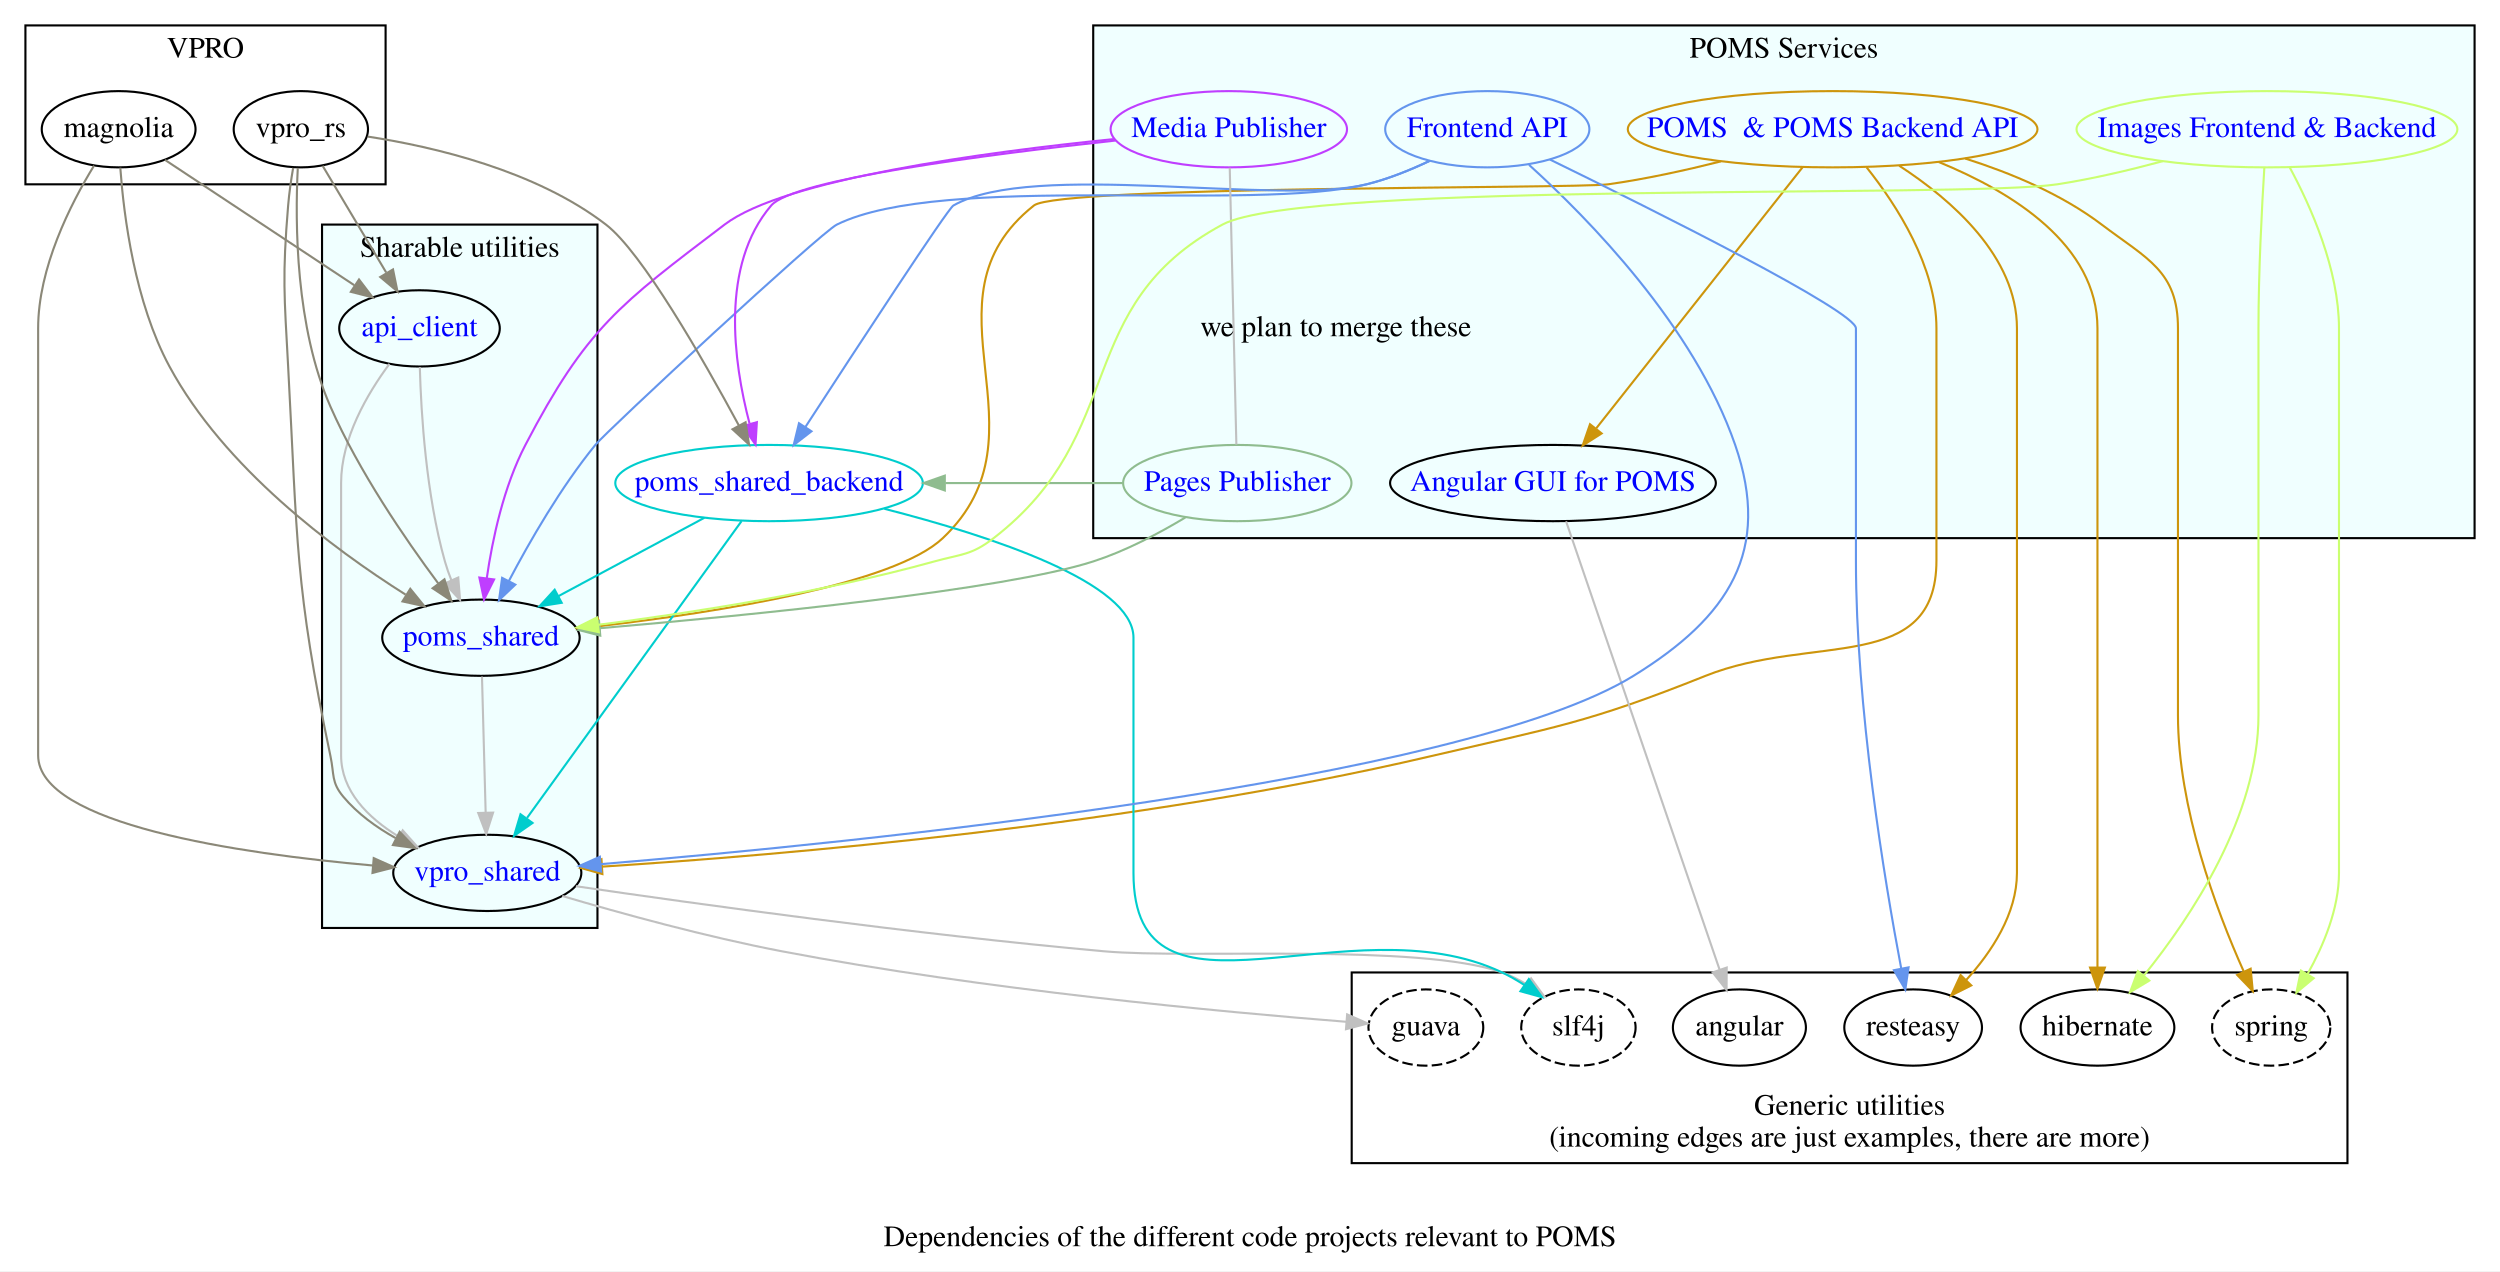
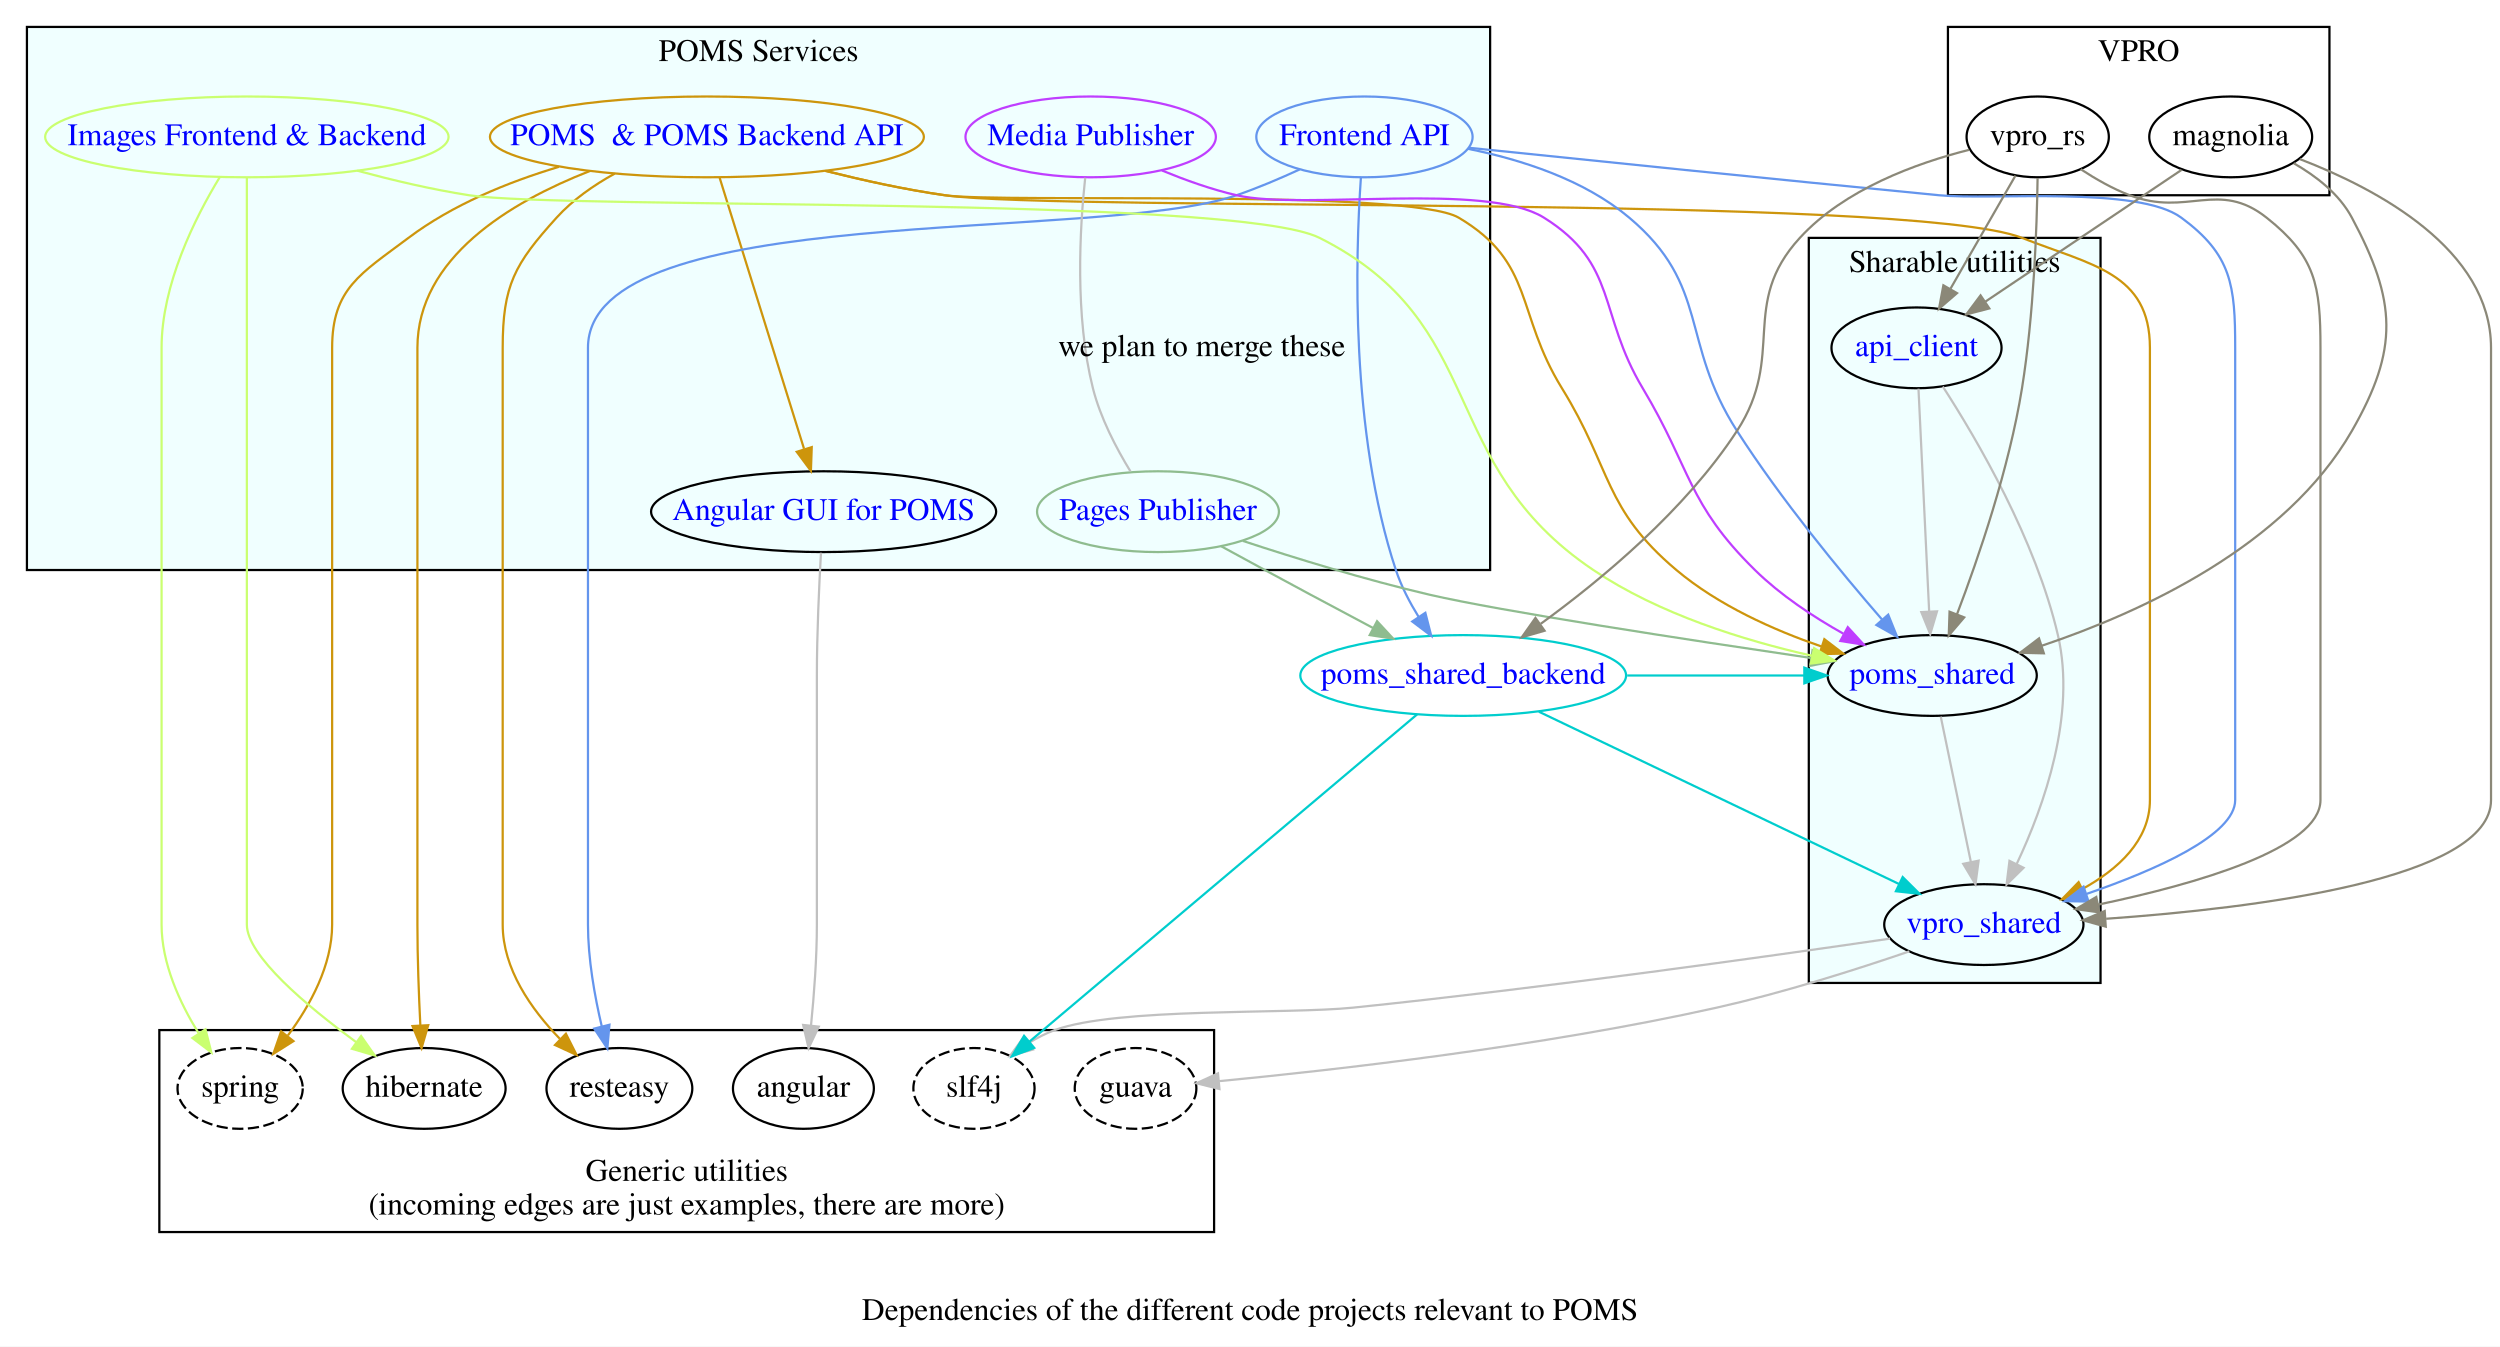
- <svg xmlns="http://www.w3.org/2000/svg" xmlns:xlink="http://www.w3.org/1999/xlink" width="1180pt" height="600pt" viewBox="0.00 0.00 1180.00 600.00">
+ <svg xmlns="http://www.w3.org/2000/svg" xmlns:xlink="http://www.w3.org/1999/xlink" width="1114pt" height="600pt" viewBox="0.00 0.00 1114.00 600.00">
  <g id="graph0" class="graph" transform="scale(1 1) rotate(0) translate(4 596)">
-     <polygon fill="#ffffff" stroke="transparent" points="-4,4 -4,-596 1176,-596 1176,4 -4,4" />
-     <text text-anchor="middle" x="586" y="-7.8" font-family="Times,serif" font-size="14.00" fill="#000000">  Dependencies of the different code projects relevant to POMS</text>
+     <polygon fill="#ffffff" stroke="transparent" points="-4,4 -4,-596 1110,-596 1110,4 -4,4" />
+     <text text-anchor="middle" x="553" y="-7.8" font-family="Times,serif" font-size="14.00" fill="#000000">  Dependencies of the different code projects relevant to POMS</text>
    <g id="clust1" class="cluster">
-       <polygon fill="none" stroke="#000000" points="634,-47 634,-137 1104,-137 1104,-47 634,-47" />
-       <text text-anchor="middle" x="869" y="-69.8" font-family="Times,serif" font-size="14.00" fill="#000000">Generic utilities</text>
-       <text text-anchor="middle" x="869" y="-54.8" font-family="Times,serif" font-size="14.00" fill="#000000">(incoming edges are just examples, there are more)</text>
+       <polygon fill="none" stroke="#000000" points="67,-47 67,-137 537,-137 537,-47 67,-47" />
+       <text text-anchor="middle" x="302" y="-69.8" font-family="Times,serif" font-size="14.00" fill="#000000">Generic utilities</text>
+       <text text-anchor="middle" x="302" y="-54.8" font-family="Times,serif" font-size="14.00" fill="#000000">(incoming edges are just examples, there are more)</text>
    </g>
    <g id="clust2" class="cluster">
-       <polygon fill="none" stroke="#000000" points="8,-509 8,-584 178,-584 178,-509 8,-509" />
-       <text text-anchor="middle" x="93" y="-568.8" font-family="Times,serif" font-size="14.00" fill="#000000">VPRO</text>
+       <polygon fill="none" stroke="#000000" points="864,-509 864,-584 1034,-584 1034,-509 864,-509" />
+       <text text-anchor="middle" x="949" y="-568.8" font-family="Times,serif" font-size="14.00" fill="#000000">VPRO</text>
    </g>
    <g id="clust3" class="cluster">
-       <polygon fill="#f0ffff" stroke="#000000" points="512,-342 512,-584 1164,-584 1164,-342 512,-342" />
-       <text text-anchor="middle" x="838" y="-568.8" font-family="Times,serif" font-size="14.00" fill="#000000">POMS Services</text>
+       <polygon fill="#f0ffff" stroke="#000000" points="8,-342 8,-584 660,-584 660,-342 8,-342" />
+       <text text-anchor="middle" x="334" y="-568.8" font-family="Times,serif" font-size="14.00" fill="#000000">POMS Services</text>
    </g>
    <g id="clust4" class="cluster">
-       <polygon fill="#f0ffff" stroke="#000000" points="148,-158 148,-490 278,-490 278,-158 148,-158" />
-       <text text-anchor="middle" x="213" y="-474.8" font-family="Times,serif" font-size="14.00" fill="#000000">Sharable utilities</text>
+       <polygon fill="#f0ffff" stroke="#000000" points="802,-158 802,-490 932,-490 932,-158 802,-158" />
+       <text text-anchor="middle" x="867" y="-474.8" font-family="Times,serif" font-size="14.00" fill="#000000">Sharable utilities</text>
    </g>
    <g id="node1" class="node">
      <g id="a_node1">
        <a xlink:href="https://github.com/vpro/vpro-shared" xlink:title="vpro_shared">
-           <ellipse fill="none" stroke="#000000" cx="226" cy="-184" rx="44.393" ry="18" />
-           <text text-anchor="middle" x="226" y="-180.3" font-family="Times,serif" font-size="14.00" fill="#0000ff">vpro_shared</text>
+           <ellipse fill="none" stroke="#000000" cx="880" cy="-184" rx="44.393" ry="18" />
+           <text text-anchor="middle" x="880" y="-180.3" font-family="Times,serif" font-size="14.00" fill="#0000ff">vpro_shared</text>
        </a>
      </g>
    </g>
    <g id="node11" class="node">
-       <ellipse fill="none" stroke="#000000" stroke-dasharray="5,2" cx="741" cy="-111" rx="27" ry="18" />
-       <text text-anchor="middle" x="741" y="-107.3" font-family="Times,serif" font-size="14.00" fill="#000000">slf4j</text>
+       <ellipse fill="none" stroke="#000000" stroke-dasharray="5,2" cx="430" cy="-111" rx="27" ry="18" />
+       <text text-anchor="middle" x="430" y="-107.3" font-family="Times,serif" font-size="14.00" fill="#000000">slf4j</text>
    </g>
    <g id="edge1" class="edge">
-       <path fill="none" stroke="#c0c0c0" d="M267.82,-177.703C324.254,-169.43 427.982,-155.016 517,-147 558.668,-143.248 665.549,-150.925 705,-137 709.008,-135.585 712.958,-133.575 716.691,-131.29" />
-       <polygon fill="#c0c0c0" stroke="#c0c0c0" points="718.681,-134.169 724.929,-125.613 714.709,-128.405 718.681,-134.169" />
+       <path fill="none" stroke="#c0c0c0" d="M838.191,-177.752C783.374,-169.732 684.164,-155.802 599,-147 569.518,-143.953 493.839,-147.171 466,-137 462.008,-135.542 458.066,-133.506 454.338,-131.209" />
+       <polygon fill="#c0c0c0" stroke="#c0c0c0" points="456.32,-128.325 446.103,-125.524 452.344,-134.085 456.32,-128.325" />
    </g>
    <g id="node12" class="node">
-       <ellipse fill="none" stroke="#000000" stroke-dasharray="5,2" cx="669" cy="-111" rx="27.097" ry="18" />
-       <text text-anchor="middle" x="669" y="-107.3" font-family="Times,serif" font-size="14.00" fill="#000000">guava</text>
+       <ellipse fill="none" stroke="#000000" stroke-dasharray="5,2" cx="502" cy="-111" rx="27.097" ry="18" />
+       <text text-anchor="middle" x="502" y="-107.3" font-family="Times,serif" font-size="14.00" fill="#000000">guava</text>
    </g>
    <g id="edge2" class="edge">
-       <path fill="none" stroke="#c0c0c0" d="M261.389,-173.086C289.29,-164.846 329.312,-153.827 365,-147 460.089,-128.81 573.778,-118.279 631.45,-113.717" />
-       <polygon fill="#c0c0c0" stroke="#c0c0c0" points="631.85,-117.197 641.55,-112.934 631.309,-110.218 631.85,-117.197" />
+       <path fill="none" stroke="#c0c0c0" d="M846.797,-172.075C823.145,-163.976 790.455,-153.58 761,-147 683.03,-129.582 589.865,-119.099 539.241,-114.248" />
+       <polygon fill="#c0c0c0" stroke="#c0c0c0" points="539.388,-110.746 529.105,-113.297 538.735,-117.716 539.388,-110.746" />
    </g>
    <g id="node2" class="node">
      <g id="a_node2">
        <a xlink:href="https://github.com/npo-poms/poms-shared" xlink:title="poms_shared">
-           <ellipse fill="none" stroke="#000000" cx="223" cy="-295" rx="46.593" ry="18" />
-           <text text-anchor="middle" x="223" y="-291.3" font-family="Times,serif" font-size="14.00" fill="#0000ff">poms_shared</text>
+           <ellipse fill="none" stroke="#000000" cx="857" cy="-295" rx="46.593" ry="18" />
+           <text text-anchor="middle" x="857" y="-291.3" font-family="Times,serif" font-size="14.00" fill="#0000ff">poms_shared</text>
        </a>
      </g>
    </g>
    <g id="edge3" class="edge">
-       <path fill="none" stroke="#c0c0c0" d="M223.495,-276.671C223.967,-259.237 224.683,-232.748 225.228,-212.549" />
-       <polygon fill="#c0c0c0" stroke="#c0c0c0" points="228.732,-212.448 225.504,-202.357 221.735,-212.258 228.732,-212.448" />
+       <path fill="none" stroke="#c0c0c0" d="M860.798,-276.671C864.449,-259.052 870.016,-232.184 874.217,-211.907" />
+       <polygon fill="#c0c0c0" stroke="#c0c0c0" points="877.671,-212.49 876.273,-201.988 870.816,-211.07 877.671,-212.49" />
    </g>
    <g id="node3" class="node">
      <g id="a_node3">
        <a xlink:href="https://github.com/npo-poms/api-clients" xlink:title="api_client">
-           <ellipse fill="none" stroke="#000000" cx="194" cy="-441" rx="37.894" ry="18" />
-           <text text-anchor="middle" x="194" y="-437.3" font-family="Times,serif" font-size="14.00" fill="#0000ff">api_client</text>
-         </a>
-       </g>
+           <ellipse fill="none" stroke="#000000" cx="850" cy="-441" rx="37.894" ry="18" />
+           <text text-anchor="middle" x="850" y="-437.3" font-family="Times,serif" font-size="14.00" fill="#0000ff">api_client</text>
+         </a>
+       </g>
+     </g>
+     <g id="edge15" class="edge">
+       <path fill="none" stroke="#c0c0c0" d="M861.717,-423.751C877.046,-400.036 903.118,-355.457 913,-313 921.225,-277.663 906.961,-237.167 894.692,-211.121" />
+       <polygon fill="#c0c0c0" stroke="#c0c0c0" points="897.7,-209.308 890.138,-201.887 891.422,-212.404 897.7,-209.308" />
    </g>
    <g id="edge16" class="edge">
-       <path fill="none" stroke="#c0c0c0" d="M179.801,-424.213C169.367,-410.142 157,-389.029 157,-368 157,-368 157,-368 157,-239.5 157,-222.695 169.581,-210.122 183.998,-201.231" />
-       <polygon fill="#c0c0c0" stroke="#c0c0c0" points="186.074,-204.082 193.117,-196.166 182.675,-197.963 186.074,-204.082" />
-     </g>
-     <g id="edge17" class="edge">
-       <path fill="none" stroke="#c0c0c0" d="M194.151,-422.74C194.752,-400.626 197.134,-362.432 206,-331 206.836,-328.036 207.896,-325.012 209.077,-322.041" />
-       <polygon fill="#c0c0c0" stroke="#c0c0c0" points="212.294,-323.42 213.134,-312.858 205.891,-320.591 212.294,-323.42" />
+       <path fill="none" stroke="#c0c0c0" d="M850.872,-422.804C852.067,-397.887 854.224,-352.894 855.634,-323.488" />
+       <polygon fill="#c0c0c0" stroke="#c0c0c0" points="859.134,-323.581 856.117,-313.425 852.142,-323.246 859.134,-323.581" />
    </g>
    <g id="node4" class="node">
      <g id="a_node4">
        <a xlink:href="https://subversion.vpro.nl/viewvc/nl/vpro/media" xlink:title="POMS  &amp; POMS Backend API">
-           <ellipse fill="none" stroke="#cd950c" cx="861" cy="-535" rx="96.683" ry="18" />
-           <text text-anchor="middle" x="861" y="-531.3" font-family="Times,serif" font-size="14.00" fill="#0000ff">POMS  &amp; POMS Backend API</text>
-         </a>
-       </g>
+           <ellipse fill="none" stroke="#cd950c" cx="311" cy="-535" rx="96.683" ry="18" />
+           <text text-anchor="middle" x="311" y="-531.3" font-family="Times,serif" font-size="14.00" fill="#0000ff">POMS  &amp; POMS Backend API</text>
+         </a>
+       </g>
+     </g>
+     <g id="edge27" class="edge">
+       <path fill="none" stroke="#cd950c" d="M363.703,-519.861C380.588,-515.608 399.457,-511.473 417,-509 469.853,-501.549 847.331,-509.541 897,-490 928.088,-477.769 954,-474.407 954,-441 954,-441 954,-441 954,-239.5 954,-221.479 939.781,-208.592 923.808,-199.802" />
+       <polygon fill="#cd950c" stroke="#cd950c" points="925.345,-196.657 914.833,-195.333 922.225,-202.923 925.345,-196.657" />
    </g>
    <g id="edge28" class="edge">
-       <path fill="none" stroke="#cd950c" d="M877.044,-517.005C891.335,-499.069 910,-470.078 910,-441 910,-441 910,-441 910,-331.5 910,-277.337 851.289,-297.115 801,-277 745.11,-254.644 729.609,-252.73 671,-239 532.396,-206.53 364.735,-192.384 280.259,-186.951" />
-       <polygon fill="#cd950c" stroke="#cd950c" points="280.331,-183.449 270.131,-186.316 279.893,-190.435 280.331,-183.449" />
-     </g>
-     <g id="edge29" class="edge">
-       <path fill="none" stroke="#cd950c" d="M808.301,-519.832C791.416,-515.578 772.547,-511.45 755,-509 740.079,-506.917 495.807,-508.358 484,-499 427.3,-454.063 493.544,-391.732 441,-342 418.036,-320.265 335.633,-307.132 278.986,-300.473" />
-       <polygon fill="#cd950c" stroke="#cd950c" points="279.061,-296.959 268.729,-299.304 278.268,-303.914 279.061,-296.959" />
+       <path fill="none" stroke="#cd950c" d="M363.98,-519.836C380.797,-515.609 399.556,-511.495 417,-509 442.212,-505.393 624.091,-511.987 646,-499 679.965,-478.867 671.258,-456.596 692,-423 714.348,-386.801 710.461,-369.405 743,-342 761.601,-326.334 786.142,-315.316 807.689,-307.907" />
+       <polygon fill="#cd950c" stroke="#cd950c" points="808.927,-311.184 817.346,-304.752 806.753,-304.53 808.927,-311.184" />
    </g>
    <g id="node5" class="node">
      <g id="a_node5">
        <a xlink:href="https://subversion.vpro.nl/viewvc/nl/vpro/media-gui" xlink:title="Angular GUI for POMS">
-           <ellipse fill="none" stroke="#000000" cx="729" cy="-368" rx="76.887" ry="18" />
-           <text text-anchor="middle" x="729" y="-364.3" font-family="Times,serif" font-size="14.00" fill="#0000ff">Angular GUI for POMS</text>
-         </a>
-       </g>
+           <ellipse fill="none" stroke="#000000" cx="363" cy="-368" rx="76.887" ry="18" />
+           <text text-anchor="middle" x="363" y="-364.3" font-family="Times,serif" font-size="14.00" fill="#0000ff">Angular GUI for POMS</text>
+         </a>
+       </g>
+     </g>
+     <g id="edge29" class="edge">
+       <path fill="none" stroke="#cd950c" d="M316.664,-516.81C325.729,-487.698 343.562,-430.426 354.267,-396.046" />
+       <polygon fill="#cd950c" stroke="#cd950c" points="357.712,-396.756 357.343,-386.167 351.028,-394.675 357.712,-396.756" />
+     </g>
+     <g id="node13" class="node">
+       <ellipse fill="none" stroke="#000000" stroke-dasharray="5,2" cx="103" cy="-111" rx="27.895" ry="18" />
+       <text text-anchor="middle" x="103" y="-107.3" font-family="Times,serif" font-size="14.00" fill="#000000">spring</text>
    </g>
    <g id="edge30" class="edge">
-       <path fill="none" stroke="#cd950c" d="M846.874,-517.128C823.452,-487.496 776.486,-428.077 749.444,-393.865" />
-       <polygon fill="#cd950c" stroke="#cd950c" points="751.972,-391.418 743.025,-385.743 746.48,-395.759 751.972,-391.418" />
-     </g>
-     <g id="node13" class="node">
-       <ellipse fill="none" stroke="#000000" stroke-dasharray="5,2" cx="1068" cy="-111" rx="27.895" ry="18" />
-       <text text-anchor="middle" x="1068" y="-107.3" font-family="Times,serif" font-size="14.00" fill="#000000">spring</text>
+       <path fill="none" stroke="#cd950c" d="M245.064,-521.668C222.276,-514.833 197.573,-504.733 178,-490 156.822,-474.059 144,-467.507 144,-441 144,-441 144,-441 144,-184 144,-165.876 134.274,-148.089 124.296,-134.611" />
+       <polygon fill="#cd950c" stroke="#cd950c" points="126.756,-132.08 117.802,-126.415 121.269,-136.427 126.756,-132.08" />
+     </g>
+     <g id="node14" class="node">
+       <ellipse fill="none" stroke="#000000" cx="272" cy="-111" rx="32.494" ry="18" />
+       <text text-anchor="middle" x="272" y="-107.3" font-family="Times,serif" font-size="14.00" fill="#000000">resteasy</text>
    </g>
    <g id="edge31" class="edge">
-       <path fill="none" stroke="#cd950c" d="M923.577,-521.169C945.421,-514.272 969.163,-504.26 988,-490 1009.546,-473.69 1024,-468.024 1024,-441 1024,-441 1024,-441 1024,-258.5 1024,-214.755 1041.991,-166.643 1054.965,-137.637" />
-       <polygon fill="#cd950c" stroke="#cd950c" points="1058.302,-138.759 1059.307,-128.212 1051.944,-135.83 1058.302,-138.759" />
-     </g>
-     <g id="node14" class="node">
-       <ellipse fill="none" stroke="#000000" cx="899" cy="-111" rx="32.494" ry="18" />
-       <text text-anchor="middle" x="899" y="-107.3" font-family="Times,serif" font-size="14.00" fill="#000000">resteasy</text>
+       <path fill="none" stroke="#cd950c" d="M269.934,-518.654C260.514,-513.452 251.173,-506.934 244,-499 225.291,-478.306 220,-468.897 220,-441 220,-441 220,-441 220,-184 220,-164.359 232.642,-146.339 245.46,-133.117" />
+       <polygon fill="#cd950c" stroke="#cd950c" points="248.164,-135.371 252.932,-125.91 243.305,-130.332 248.164,-135.371" />
+     </g>
+     <g id="node15" class="node">
+       <ellipse fill="none" stroke="#000000" cx="185" cy="-111" rx="36.294" ry="18" />
+       <text text-anchor="middle" x="185" y="-107.3" font-family="Times,serif" font-size="14.00" fill="#000000">hibernate</text>
    </g>
    <g id="edge32" class="edge">
-       <path fill="none" stroke="#cd950c" d="M892.409,-517.798C917.329,-501.601 948,-474.799 948,-441 948,-441 948,-441 948,-184 948,-164.733 936.087,-146.718 924.009,-133.405" />
-       <polygon fill="#cd950c" stroke="#cd950c" points="926.439,-130.883 916.968,-126.136 921.411,-135.754 926.439,-130.883" />
-     </g>
-     <g id="node15" class="node">
-       <ellipse fill="none" stroke="#000000" cx="986" cy="-111" rx="36.294" ry="18" />
-       <text text-anchor="middle" x="986" y="-107.3" font-family="Times,serif" font-size="14.00" fill="#000000">hibernate</text>
+       <path fill="none" stroke="#cd950c" d="M258.903,-519.826C223.1,-505.83 182,-481.042 182,-441 182,-441 182,-441 182,-184 182,-169.187 182.624,-152.698 183.303,-139.144" />
+       <polygon fill="#cd950c" stroke="#cd950c" points="186.807,-139.165 183.849,-128.992 179.817,-138.789 186.807,-139.165" />
+     </g>
+     <g id="node16" class="node">
+       <ellipse fill="none" stroke="#000000" cx="354" cy="-111" rx="31.396" ry="18" />
+       <text text-anchor="middle" x="354" y="-107.3" font-family="Times,serif" font-size="14.00" fill="#000000">angular</text>
    </g>
    <g id="edge33" class="edge">
-       <path fill="none" stroke="#cd950c" d="M911.122,-519.514C945.898,-505.299 986,-480.372 986,-441 986,-441 986,-441 986,-184 986,-169.3 986,-152.934 986,-139.43" />
-       <polygon fill="#cd950c" stroke="#cd950c" points="989.5,-139.3 986,-129.3 982.5,-139.3 989.5,-139.3" />
-     </g>
-     <g id="node16" class="node">
-       <ellipse fill="none" stroke="#000000" cx="817" cy="-111" rx="31.396" ry="18" />
-       <text text-anchor="middle" x="817" y="-107.3" font-family="Times,serif" font-size="14.00" fill="#000000">angular</text>
-     </g>
-     <g id="edge34" class="edge">
-       <path fill="none" stroke="#c0c0c0" d="M735.188,-349.928C750.372,-305.583 789.549,-191.17 807.617,-138.403" />
-       <polygon fill="#c0c0c0" stroke="#c0c0c0" points="811.007,-139.305 810.936,-128.711 804.385,-137.037 811.007,-139.305" />
+       <path fill="none" stroke="#c0c0c0" d="M361.832,-349.708C360.989,-334.948 360,-313.646 360,-295 360,-295 360,-295 360,-184 360,-169.15 358.751,-152.657 357.393,-139.111" />
+       <polygon fill="#c0c0c0" stroke="#c0c0c0" points="360.852,-138.535 356.303,-128.966 353.892,-139.283 360.852,-138.535" />
    </g>
    <g id="node6" class="node">
      <g id="a_node6">
        <a xlink:href="https://subversion.vpro.nl/viewvc/nl/publiekeomroep/poms-shared-backend/" xlink:title="poms_shared_backend">
-           <ellipse fill="none" stroke="#00cdcd" cx="359" cy="-368" rx="72.588" ry="18" />
-           <text text-anchor="middle" x="359" y="-364.3" font-family="Times,serif" font-size="14.00" fill="#0000ff">poms_shared_backend</text>
+           <ellipse fill="none" stroke="#00cdcd" cx="648" cy="-295" rx="72.588" ry="18" />
+           <text text-anchor="middle" x="648" y="-291.3" font-family="Times,serif" font-size="14.00" fill="#0000ff">poms_shared_backend</text>
        </a>
      </g>
    </g>
    <g id="edge4" class="edge">
-       <path fill="none" stroke="#00cdcd" d="M346.005,-350.022C322.345,-317.289 272.157,-247.856 244.777,-209.977" />
-       <polygon fill="#00cdcd" stroke="#00cdcd" points="247.352,-207.565 238.657,-201.511 241.679,-211.665 247.352,-207.565" />
+       <path fill="none" stroke="#00cdcd" d="M681.735,-278.86C724.442,-258.426 797.8,-223.328 842.307,-202.034" />
+       <polygon fill="#00cdcd" stroke="#00cdcd" points="843.835,-205.183 851.345,-197.71 840.814,-198.869 843.835,-205.183" />
    </g>
    <g id="edge5" class="edge">
-       <path fill="none" stroke="#00cdcd" d="M328.479,-351.617C308.058,-340.656 281.08,-326.175 259.519,-314.602" />
-       <polygon fill="#00cdcd" stroke="#00cdcd" points="261.112,-311.485 250.646,-309.839 257.801,-317.653 261.112,-311.485" />
+       <path fill="none" stroke="#00cdcd" d="M721.068,-295C747.356,-295 773.645,-295 799.933,-295" />
+       <polygon fill="#00cdcd" stroke="#00cdcd" points="800.008,-298.5 810.008,-295 800.008,-291.5 800.008,-298.5" />
    </g>
    <g id="edge6" class="edge">
-       <path fill="none" stroke="#00cdcd" d="M413.422,-355.851C463.812,-342.979 531,-320.951 531,-295 531,-295 531,-295 531,-184 531,-103.895 632.684,-171.457 705,-137 708.578,-135.295 712.17,-133.227 715.628,-131.009" />
-       <polygon fill="#00cdcd" stroke="#00cdcd" points="717.626,-133.882 723.856,-125.313 713.642,-128.127 717.626,-133.882" />
+       <path fill="none" stroke="#00cdcd" d="M627.491,-277.69C587.263,-243.736 498.153,-168.524 454.738,-131.88" />
+       <polygon fill="#00cdcd" stroke="#00cdcd" points="456.838,-129.072 446.939,-125.297 452.323,-134.422 456.838,-129.072" />
    </g>
    <g id="node7" class="node">
      <g id="a_node7">
        <a xlink:href="https://subversion.vpro.nl/viewvc/nl/vpro/api/" xlink:title="Frontend API">
-           <ellipse fill="none" stroke="#6495ed" cx="698" cy="-535" rx="48.192" ry="18" />
-           <text text-anchor="middle" x="698" y="-531.3" font-family="Times,serif" font-size="14.00" fill="#0000ff">Frontend API</text>
+           <ellipse fill="none" stroke="#6495ed" cx="604" cy="-535" rx="48.192" ry="18" />
+           <text text-anchor="middle" x="604" y="-531.3" font-family="Times,serif" font-size="14.00" fill="#0000ff">Frontend API</text>
        </a>
      </g>
    </g>
    <g id="edge7" class="edge">
-       <path fill="none" stroke="#6495ed" d="M717.698,-518.195C745.672,-492.885 795.657,-441.953 815,-386 832.295,-335.971 812.058,-304.78 767,-277 685.613,-226.823 399.451,-198.17 279.517,-188.125" />
-       <polygon fill="#6495ed" stroke="#6495ed" points="279.718,-184.63 269.464,-187.294 279.141,-191.606 279.718,-184.63" />
+       <path fill="none" stroke="#6495ed" d="M650.702,-530.131C702.01,-524.811 786.857,-516.1 860,-509 883.99,-506.671 948.601,-513.305 968,-499 990.453,-482.443 992,-468.897 992,-441 992,-441 992,-441 992,-239.5 992,-223.933 956.822,-208.382 925.895,-197.719" />
+       <polygon fill="#6495ed" stroke="#6495ed" points="926.648,-194.281 916.054,-194.435 924.432,-200.921 926.648,-194.281" />
    </g>
    <g id="edge8" class="edge">
-       <path fill="none" stroke="#6495ed" d="M670.924,-520.123C661.697,-515.745 651.145,-511.471 641,-509 586.867,-495.813 440.953,-514.676 391,-490 383.314,-486.203 282.413,-392.648 277,-386 260.726,-366.014 246.071,-340.603 236.148,-321.716" />
-       <polygon fill="#6495ed" stroke="#6495ed" points="239.227,-320.049 231.539,-312.759 233.002,-323.252 239.227,-320.049" />
+       <path fill="none" stroke="#6495ed" d="M650.133,-529.681C673.815,-524.935 701.843,-515.962 722,-499 758.196,-468.542 744.443,-443.808 770,-404 789.602,-373.467 816.067,-341.33 834.643,-319.93" />
+       <polygon fill="#6495ed" stroke="#6495ed" points="837.388,-322.108 841.345,-312.279 832.123,-317.495 837.388,-322.108" />
    </g>
    <g id="edge9" class="edge">
-       <path fill="none" stroke="#6495ed" d="M670.633,-519.994C661.475,-515.665 651.038,-511.452 641,-509 598.849,-498.703 483.7,-520.481 446,-499 443.31,-497.467 400.724,-432.293 376.151,-394.466" />
-       <polygon fill="#6495ed" stroke="#6495ed" points="378.999,-392.424 370.618,-385.942 373.127,-396.236 378.999,-392.424" />
+       <path fill="none" stroke="#6495ed" d="M602.418,-516.869C599.996,-481.986 597.588,-403.542 618,-342 620.389,-334.799 624.126,-327.602 628.163,-321.081" />
+       <polygon fill="#6495ed" stroke="#6495ed" points="631.133,-322.937 633.756,-312.672 625.304,-319.061 631.133,-322.937" />
    </g>
    <g id="edge10" class="edge">
-       <path fill="none" stroke="#6495ed" d="M727.517,-520.721C777.16,-496.481 872,-449.112 872,-441 872,-441 872,-441 872,-331.5 872,-261.784 885.462,-180.583 893.375,-138.876" />
-       <polygon fill="#6495ed" stroke="#6495ed" points="896.838,-139.399 895.302,-128.916 889.966,-138.068 896.838,-139.399" />
+       <path fill="none" stroke="#6495ed" d="M575.158,-520.512C566.275,-516.414 556.365,-512.203 547,-509 484.574,-487.651 258,-506.976 258,-441 258,-441 258,-441 258,-184 258,-168.781 260.971,-152.091 264.176,-138.516" />
+       <polygon fill="#6495ed" stroke="#6495ed" points="267.57,-139.37 266.627,-128.817 260.784,-137.655 267.57,-139.37" />
    </g>
    <g id="node8" class="node">
      <g id="a_node8">
        <a xlink:href="https://subversion.vpro.nl/viewvc/nl/publiekeomroep/npo-publish/" xlink:title="Media Publisher">
-           <ellipse fill="none" stroke="#bf3eff" cx="576" cy="-535" rx="55.79" ry="18" />
-           <text text-anchor="middle" x="576" y="-531.3" font-family="Times,serif" font-size="14.00" fill="#0000ff">Media Publisher</text>
+           <ellipse fill="none" stroke="#bf3eff" cx="482" cy="-535" rx="55.79" ry="18" />
+           <text text-anchor="middle" x="482" y="-531.3" font-family="Times,serif" font-size="14.00" fill="#0000ff">Media Publisher</text>
        </a>
      </g>
    </g>
    <g id="edge13" class="edge">
-       <path fill="none" stroke="#bf3eff" d="M521.752,-530.362C460.672,-524.185 366.251,-511.466 338,-490 288.391,-452.306 272.819,-441.239 244,-386 233.733,-366.321 228.442,-341.667 225.74,-322.986" />
-       <polygon fill="#bf3eff" stroke="#bf3eff" points="229.207,-322.499 224.461,-313.026 222.264,-323.39 229.207,-322.499" />
-     </g>
-     <g id="edge14" class="edge">
-       <path fill="none" stroke="#bf3eff" d="M522.533,-529.673C462.03,-523.097 370.475,-511.27 360,-499 335.932,-470.808 342.105,-425.414 349.768,-396.15" />
-       <polygon fill="#bf3eff" stroke="#bf3eff" points="353.24,-396.735 352.605,-386.159 346.506,-394.823 353.24,-396.735" />
+       <path fill="none" stroke="#bf3eff" d="M513.771,-520.027C524.147,-515.755 535.867,-511.568 547,-509 576.745,-502.139 658.128,-515.2 684,-499 717.08,-478.286 707.97,-456.498 728,-423 749.712,-386.69 747.841,-371.67 778,-342 789.369,-330.815 803.901,-321.2 817.394,-313.634" />
+       <polygon fill="#bf3eff" stroke="#bf3eff" points="819.367,-316.547 826.518,-308.729 816.052,-310.382 819.367,-316.547" />
    </g>
    <g id="node9" class="node">
      <g id="a_node9">
        <a xlink:href="https://subversion.vpro.nl/viewvc/nl/vpro/pages-publish/" xlink:title="Pages Publisher">
-           <ellipse fill="none" stroke="#8fbc8f" cx="580" cy="-368" rx="53.891" ry="18" />
-           <text text-anchor="middle" x="580" y="-364.3" font-family="Times,serif" font-size="14.00" fill="#0000ff">Pages Publisher</text>
-         </a>
-       </g>
-     </g>
-     <g id="edge15" class="edge">
-       <path fill="none" stroke="#c0c0c0" d="M576.436,-516.81C577.205,-484.686 578.796,-418.275 579.565,-386.167" />
-       <text text-anchor="middle" x="626.5" y="-437.3" font-family="Times,serif" font-size="14.00" fill="#000000">we plan to merge these</text>
+           <ellipse fill="none" stroke="#8fbc8f" cx="512" cy="-368" rx="53.891" ry="18" />
+           <text text-anchor="middle" x="512" y="-364.3" font-family="Times,serif" font-size="14.00" fill="#0000ff">Pages Publisher</text>
+         </a>
+       </g>
+     </g>
+     <g id="edge14" class="edge">
+       <path fill="none" stroke="#c0c0c0" d="M479.568,-516.821C477.153,-494.383 474.868,-455.241 483,-423 486.327,-409.812 493.404,-396.282 499.734,-385.942" />
+       <text text-anchor="middle" x="531.5" y="-437.3" font-family="Times,serif" font-size="14.00" fill="#000000">we plan to merge these</text>
    </g>
    <g id="edge11" class="edge">
-       <path fill="none" stroke="#8fbc8f" d="M555.502,-351.759C542.99,-344.235 527.226,-335.896 512,-331 469.965,-317.483 350.762,-305.653 279.256,-299.5" />
-       <polygon fill="#8fbc8f" stroke="#8fbc8f" points="279.328,-295.993 269.067,-298.634 278.735,-302.968 279.328,-295.993" />
+       <path fill="none" stroke="#8fbc8f" d="M549.784,-354.981C573.467,-347.188 604.754,-337.556 633,-331 664.424,-323.707 747.345,-311.008 802.995,-302.807" />
+       <polygon fill="#8fbc8f" stroke="#8fbc8f" points="803.665,-306.246 813.05,-301.33 802.648,-299.32 803.665,-306.246" />
    </g>
    <g id="edge12" class="edge">
-       <path fill="none" stroke="#8fbc8f" d="M525.926,-368C498.026,-368 470.126,-368 442.226,-368" />
-       <polygon fill="#8fbc8f" stroke="#8fbc8f" points="441.947,-364.5 431.947,-368 441.947,-371.5 441.947,-364.5" />
+       <path fill="none" stroke="#8fbc8f" d="M540.083,-352.627C552.325,-345.949 566.855,-338.055 580,-331 589.004,-326.167 598.699,-321.008 607.868,-316.149" />
+       <polygon fill="#8fbc8f" stroke="#8fbc8f" points="609.615,-319.185 616.816,-311.413 606.34,-312.998 609.615,-319.185" />
    </g>
    <g id="node10" class="node">
      <g id="a_node10">
        <a xlink:href="https://subversion.vpro.nl/viewvc/nl/vpro/images/" xlink:title="Images Frontend &amp; Backend">
-           <ellipse fill="none" stroke="#caff70" cx="1066" cy="-535" rx="89.885" ry="18" />
-           <text text-anchor="middle" x="1066" y="-531.3" font-family="Times,serif" font-size="14.00" fill="#0000ff">Images Frontend &amp; Backend</text>
-         </a>
-       </g>
+           <ellipse fill="none" stroke="#caff70" cx="106" cy="-535" rx="89.885" ry="18" />
+           <text text-anchor="middle" x="106" y="-531.3" font-family="Times,serif" font-size="14.00" fill="#0000ff">Images Frontend &amp; Backend</text>
+         </a>
+       </g>
+     </g>
+     <g id="edge17" class="edge">
+       <path fill="none" stroke="#caff70" d="M155.18,-519.941C170.948,-515.693 188.58,-511.54 205,-509 246.668,-502.555 546.327,-508.935 584,-490 660.166,-451.717 635.241,-389.539 706,-342 735.178,-322.397 772.937,-310.647 803.398,-303.797" />
+       <polygon fill="#caff70" stroke="#caff70" points="804.376,-307.167 813.425,-301.657 802.915,-300.321 804.376,-307.167" />
    </g>
    <g id="edge18" class="edge">
-       <path fill="none" stroke="#caff70" d="M1016.823,-519.923C1001.055,-515.673 983.422,-511.524 967,-509 923.68,-502.342 611.583,-510.793 573,-490 501.317,-451.369 529.46,-391.756 465,-342 454.416,-333.83 449.884,-334.573 437,-331 384.064,-316.321 322.005,-306.685 278.389,-301.109" />
-       <polygon fill="#caff70" stroke="#caff70" points="278.626,-297.611 268.269,-299.845 277.759,-304.557 278.626,-297.611" />
+       <path fill="none" stroke="#caff70" d="M93.977,-517.139C82.844,-498.842 68,-469.164 68,-441 68,-441 68,-441 68,-184 68,-166.756 76.039,-149.274 84.411,-135.742" />
+       <polygon fill="#caff70" stroke="#caff70" points="87.56,-137.326 90.166,-127.057 81.725,-133.46 87.56,-137.326" />
    </g>
    <g id="edge19" class="edge">
-       <path fill="none" stroke="#caff70" d="M1076.758,-516.972C1086.719,-498.544 1100,-468.767 1100,-441 1100,-441 1100,-441 1100,-184 1100,-167.135 1092.747,-149.783 1085.148,-136.23" />
-       <polygon fill="#caff70" stroke="#caff70" points="1088.061,-134.282 1079.916,-127.506 1082.058,-137.882 1088.061,-134.282" />
+       <path fill="none" stroke="#caff70" d="M106,-516.98C106,-498.058 106,-467.438 106,-441 106,-441 106,-441 106,-184 106,-170.173 132.433,-147.917 154.72,-131.609" />
+       <polygon fill="#caff70" stroke="#caff70" points="156.904,-134.35 162.994,-125.681 152.827,-128.66 156.904,-134.35" />
+     </g>
+     <g id="node17" class="node">
+       <ellipse fill="none" stroke="#000000" cx="990" cy="-535" rx="36.294" ry="18" />
+       <text text-anchor="middle" x="990" y="-531.3" font-family="Times,serif" font-size="14.00" fill="#000000">magnolia</text>
    </g>
    <g id="edge20" class="edge">
-       <path fill="none" stroke="#caff70" d="M1064.778,-516.989C1063.602,-498.075 1062,-467.461 1062,-441 1062,-441 1062,-441 1062,-258.5 1062,-210.986 1030.452,-163.47 1008.008,-135.677" />
-       <polygon fill="#caff70" stroke="#caff70" points="1010.465,-133.157 1001.38,-127.706 1005.083,-137.633 1010.465,-133.157" />
-     </g>
-     <g id="node17" class="node">
-       <ellipse fill="none" stroke="#000000" cx="52" cy="-535" rx="36.294" ry="18" />
-       <text text-anchor="middle" x="52" y="-531.3" font-family="Times,serif" font-size="14.00" fill="#000000">magnolia</text>
+       <path fill="none" stroke="#8b8878" d="M1020.781,-525.105C1055.147,-511.9 1106,-484.936 1106,-441 1106,-441 1106,-441 1106,-239.5 1106,-204.314 1001.375,-191.315 934.499,-186.601" />
+       <polygon fill="#8b8878" stroke="#8b8878" points="934.321,-183.082 924.112,-185.913 933.859,-190.066 934.321,-183.082" />
    </g>
    <g id="edge21" class="edge">
-       <path fill="none" stroke="#8b8878" d="M40.392,-517.82C29.217,-499.584 14,-469.516 14,-441 14,-441 14,-441 14,-239.5 14,-206.884 109.095,-193.062 171.906,-187.489" />
-       <polygon fill="#8b8878" stroke="#8b8878" points="172.402,-190.96 182.073,-186.634 171.815,-183.985 172.402,-190.96" />
+       <path fill="none" stroke="#8b8878" d="M1018.088,-523.251C1028.138,-517.512 1038.364,-509.53 1044,-499 1063.923,-461.774 1065.035,-440.609 1044,-404 1014.524,-352.7 950.57,-323.272 905.698,-308.216" />
+       <polygon fill="#8b8878" stroke="#8b8878" points="906.742,-304.875 896.15,-305.131 904.59,-311.536 906.742,-304.875" />
    </g>
    <g id="edge22" class="edge">
-       <path fill="none" stroke="#8b8878" d="M52.778,-516.861C54.44,-493.777 59.654,-453.271 76,-423 101.757,-375.303 152.835,-337.181 187.462,-315.325" />
-       <polygon fill="#8b8878" stroke="#8b8878" points="189.648,-318.09 196.321,-309.861 185.973,-312.132 189.648,-318.09" />
+       <path fill="none" stroke="#8b8878" d="M968.125,-520.312C944.633,-504.539 907.126,-479.356 880.688,-461.605" />
+       <polygon fill="#8b8878" stroke="#8b8878" points="882.437,-458.563 872.183,-455.895 878.535,-464.375 882.437,-458.563" />
+     </g>
+     <g id="node18" class="node">
+       <ellipse fill="none" stroke="#000000" cx="904" cy="-535" rx="31.695" ry="18" />
+       <text text-anchor="middle" x="904" y="-531.3" font-family="Times,serif" font-size="14.00" fill="#000000">vpro_rs</text>
    </g>
    <g id="edge23" class="edge">
-       <path fill="none" stroke="#8b8878" d="M73.876,-520.519C97.781,-504.695 136.257,-479.224 163.205,-461.385" />
-       <polygon fill="#8b8878" stroke="#8b8878" points="165.458,-464.091 171.865,-455.653 161.594,-458.254 165.458,-464.091" />
-     </g>
-     <g id="node18" class="node">
-       <ellipse fill="none" stroke="#000000" cx="138" cy="-535" rx="31.695" ry="18" />
-       <text text-anchor="middle" x="138" y="-531.3" font-family="Times,serif" font-size="14.00" fill="#000000">vpro_rs</text>
+       <path fill="none" stroke="#8b8878" d="M923.166,-520.601C929.782,-516.255 937.438,-511.879 945,-509 970.675,-499.224 984.474,-516.071 1006,-499 1027.859,-481.666 1030,-468.897 1030,-441 1030,-441 1030,-441 1030,-239.5 1030,-217.861 974.4,-201.999 930.901,-192.9" />
+       <polygon fill="#8b8878" stroke="#8b8878" points="931.483,-189.447 920.988,-190.897 930.097,-196.308 931.483,-189.447" />
    </g>
    <g id="edge24" class="edge">
-       <path fill="none" stroke="#8b8878" d="M134.36,-516.759C133.391,-511.093 132.481,-504.81 132,-499 129.214,-465.337 130.172,-456.728 132,-423 136.451,-340.861 135.088,-319.502 152,-239 153.821,-230.334 152.33,-226.802 158,-220 164.671,-211.997 173.59,-205.529 182.767,-200.403" />
-       <polygon fill="#8b8878" stroke="#8b8878" points="184.638,-203.378 191.957,-195.717 181.459,-197.141 184.638,-203.378" />
+       <path fill="none" stroke="#8b8878" d="M903.946,-516.644C903.629,-494.358 902.272,-455.698 897,-423 891.241,-387.287 877.738,-347.774 868.013,-322.229" />
+       <polygon fill="#8b8878" stroke="#8b8878" points="871.248,-320.891 864.366,-312.836 864.722,-323.425 871.248,-320.891" />
    </g>
    <g id="edge25" class="edge">
-       <path fill="none" stroke="#8b8878" d="M136.556,-516.743C135.222,-490.584 135.487,-441.464 152,-404 165.45,-373.486 187.004,-341.91 202.84,-320.648" />
-       <polygon fill="#8b8878" stroke="#8b8878" points="205.78,-322.563 209.024,-312.477 200.198,-318.339 205.78,-322.563" />
+       <path fill="none" stroke="#8b8878" d="M894.096,-517.759C886.002,-503.67 874.426,-483.519 865.165,-467.399" />
+       <polygon fill="#8b8878" stroke="#8b8878" points="868.041,-465.378 860.024,-458.45 861.971,-468.865 868.041,-465.378" />
    </g>
    <g id="edge26" class="edge">
-       <path fill="none" stroke="#8b8878" d="M148.271,-517.759C156.665,-503.67 168.669,-483.519 178.273,-467.399" />
-       <polygon fill="#8b8878" stroke="#8b8878" points="181.493,-468.832 183.604,-458.45 175.479,-465.25 181.493,-468.832" />
-     </g>
-     <g id="edge27" class="edge">
-       <path fill="none" stroke="#8b8878" d="M169.545,-531.536C200.83,-526.733 248.774,-515.54 282,-490 298.989,-476.941 327.667,-426.835 344.819,-395.041" />
-       <polygon fill="#8b8878" stroke="#8b8878" points="347.91,-396.683 349.539,-386.214 341.737,-393.382 347.91,-396.683" />
+       <path fill="none" stroke="#8b8878" d="M873.516,-529.254C849.864,-523.284 817.861,-511.662 798,-490 770.835,-460.371 791.968,-437.663 770,-404 747.029,-368.8 709.848,-337.873 682.562,-318.041" />
+       <polygon fill="#8b8878" stroke="#8b8878" points="684.257,-314.95 674.081,-312 680.196,-320.652 684.257,-314.95" />
    </g>
  </g>
</svg>
